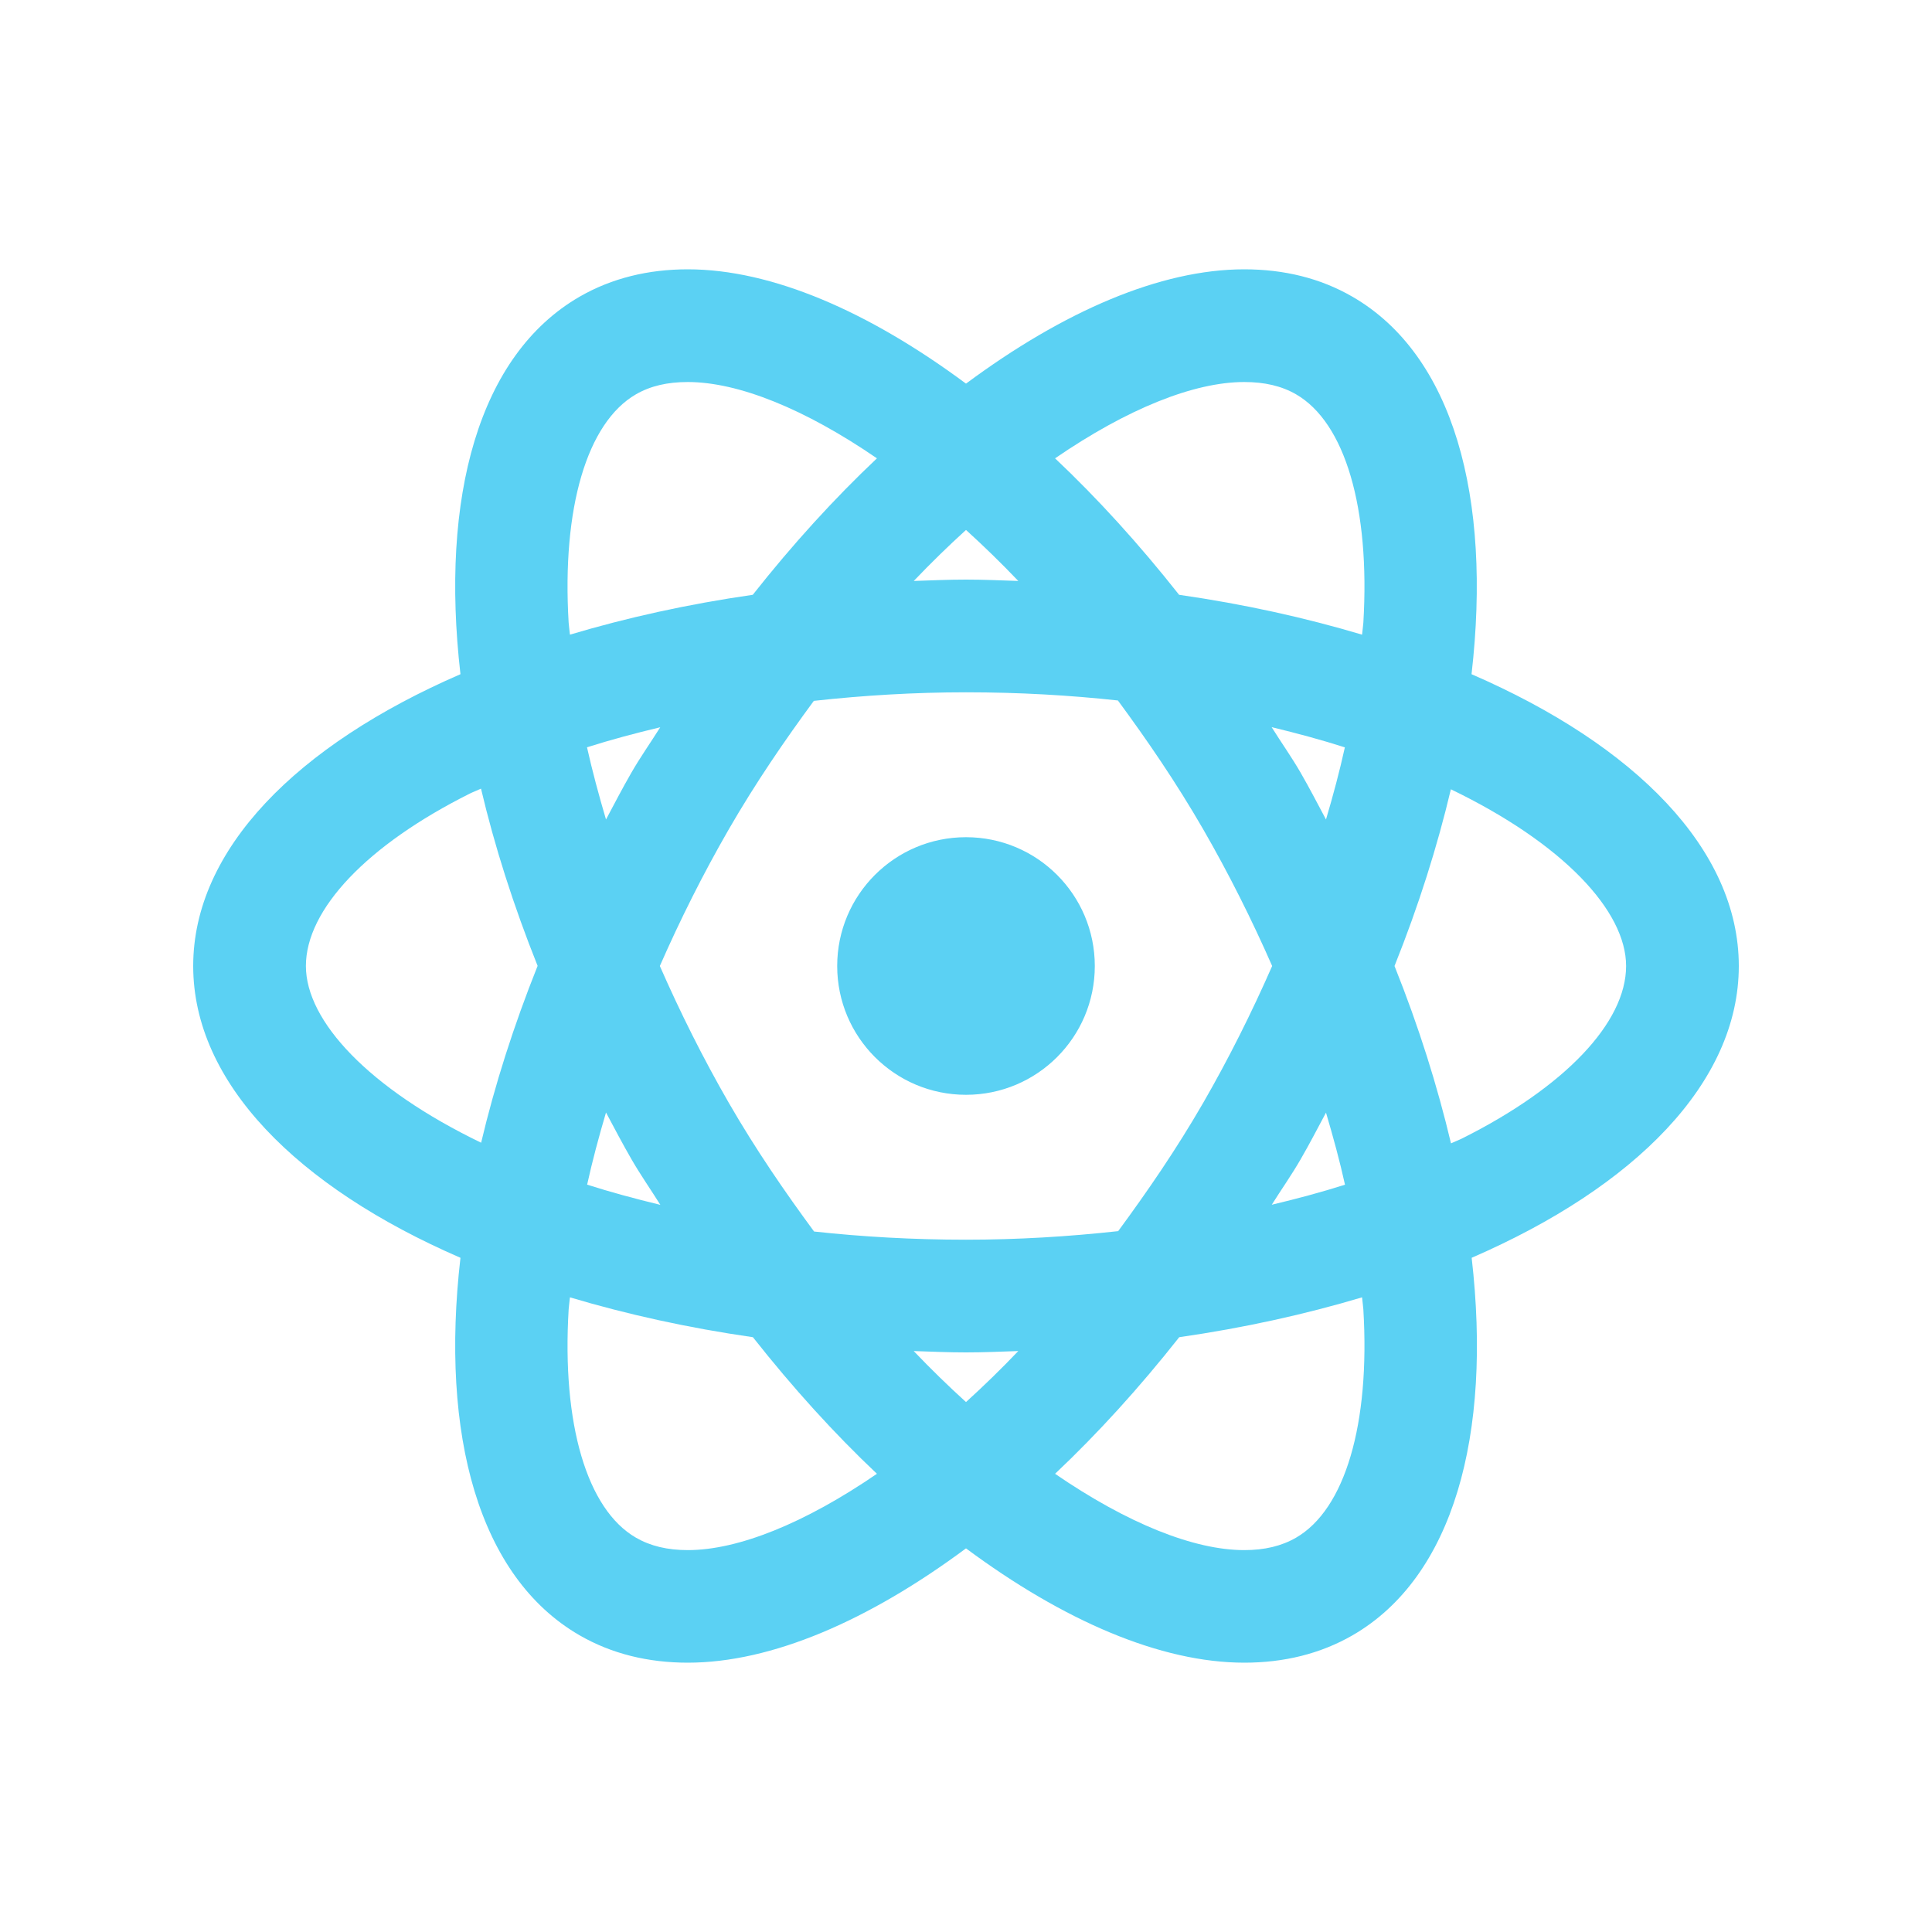
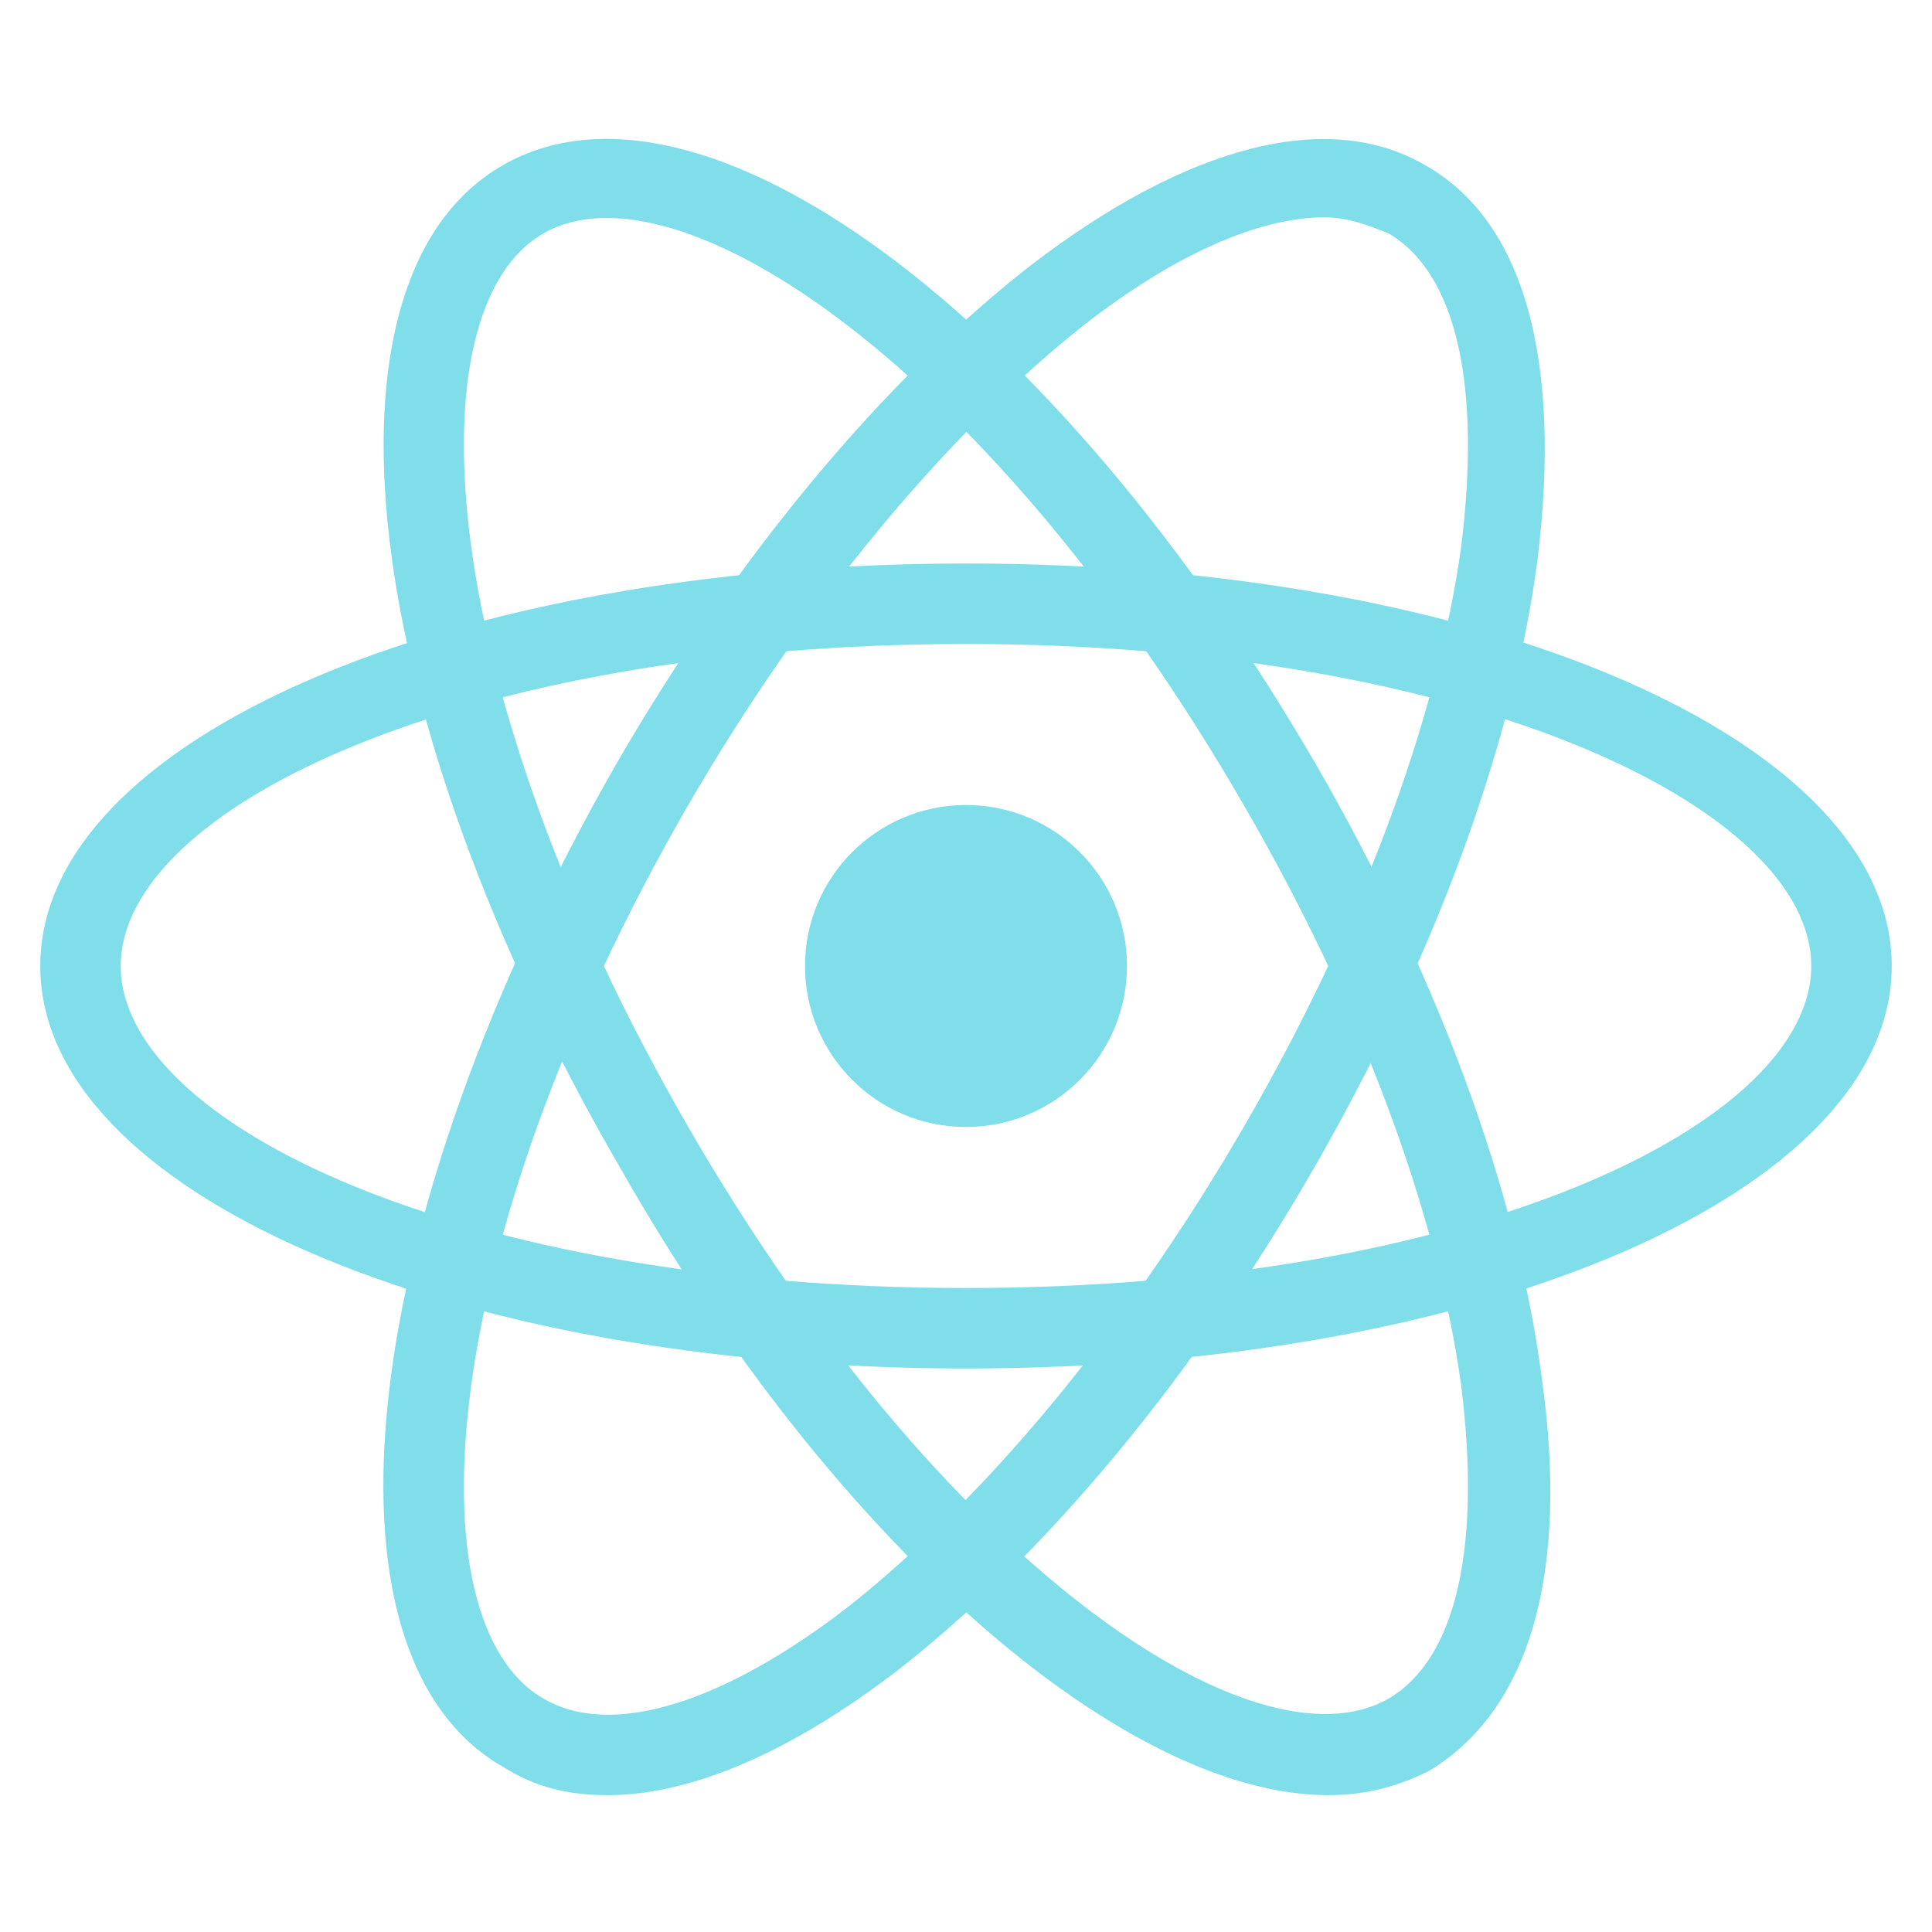
- <svg xmlns="http://www.w3.org/2000/svg" fill="#5BD1F3" viewBox="0 0 30 30" width="120px" height="120px">
-   <path d="M 10.68 4.182 C 10.069 4.182 9.502 4.318 9 4.607 C 7.431 5.513 6.834 7.721 7.15 10.469 C 4.613 11.569 3 13.189 3 15 C 3 16.811 4.613 18.431 7.15 19.531 C 6.834 22.279 7.431 24.487 9 25.393 C 9.501 25.682 10.068 25.818 10.68 25.818 C 11.982 25.818 13.488 25.165 15 24.043 C 16.512 25.165 18.02 25.818 19.322 25.818 C 19.933 25.818 20.5 25.682 21.002 25.393 C 22.571 24.487 23.168 22.279 22.852 19.531 C 25.388 18.431 27 16.811 27 15 C 27 13.189 25.387 11.569 22.85 10.469 C 23.166 7.721 22.569 5.513 21 4.607 C 20.499 4.317 19.932 4.182 19.32 4.182 C 18.018 4.182 16.512 4.835 15 5.957 C 13.488 4.835 11.982 4.182 10.68 4.182 z M 10.68 5.932 C 11.461 5.932 12.495 6.347 13.617 7.117 C 12.957 7.74 12.311 8.448 11.689 9.236 C 10.681 9.381 9.73 9.592 8.85 9.855 C 8.845 9.794 8.834 9.73 8.83 9.67 C 8.723 7.89 9.114 6.563 9.875 6.123 C 10.1 5.993 10.363 5.932 10.68 5.932 z M 19.32 5.932 C 19.636 5.932 19.9 5.993 20.125 6.123 C 20.886 6.562 21.277 7.89 21.17 9.67 C 21.166 9.73 21.155 9.794 21.15 9.855 C 20.269 9.592 19.318 9.381 18.309 9.236 C 17.687 8.448 17.043 7.74 16.383 7.117 C 17.505 6.347 18.539 5.932 19.32 5.932 z M 15 8.229 C 15.271 8.475 15.54 8.736 15.812 9.021 C 15.543 9.012 15.274 9 15 9 C 14.726 9 14.459 9.012 14.189 9.021 C 14.461 8.736 14.729 8.475 15 8.229 z M 15 10.75 C 15.829 10.75 16.614 10.796 17.359 10.877 C 17.814 11.495 18.262 12.148 18.682 12.875 C 19.084 13.572 19.44 14.285 19.754 15 C 19.44 15.715 19.084 16.43 18.682 17.127 C 18.263 17.852 17.816 18.501 17.363 19.117 C 16.592 19.202 15.8 19.25 15 19.25 C 14.171 19.25 13.386 19.204 12.641 19.123 C 12.186 18.505 11.738 17.854 11.318 17.127 C 10.916 16.43 10.56 15.715 10.246 15 C 10.56 14.285 10.916 13.572 11.318 12.875 C 11.737 12.15 12.184 11.499 12.637 10.883 C 13.408 10.798 14.2 10.75 15 10.75 z M 19.746 11.291 C 20.143 11.387 20.524 11.49 20.883 11.605 C 20.802 11.973 20.702 12.347 20.59 12.725 C 20.461 12.483 20.336 12.241 20.197 12 C 20.054 11.752 19.895 11.53 19.746 11.291 z M 10.252 11.293 C 10.103 11.531 9.945 11.753 9.803 12 C 9.664 12.241 9.539 12.483 9.41 12.725 C 9.298 12.346 9.197 11.971 9.115 11.604 C 9.48 11.488 9.861 11.386 10.252 11.293 z M 7.469 12.246 C 7.679 13.136 7.972 14.058 8.348 14.998 C 7.973 15.936 7.681 16.856 7.471 17.744 C 5.729 16.903 4.75 15.856 4.75 15 C 4.75 14.121 5.702 13.119 7.297 12.322 C 7.351 12.295 7.413 12.273 7.469 12.246 z M 22.529 12.256 C 24.271 13.097 25.25 14.144 25.25 15 C 25.25 15.879 24.298 16.881 22.703 17.678 C 22.649 17.705 22.587 17.727 22.531 17.754 C 22.32 16.864 22.031 15.941 21.654 15 C 22.029 14.063 22.319 13.143 22.529 12.256 z M 15 13 C 13.895 13 13 13.895 13 15 C 13 16.105 13.895 17 15 17 C 16.105 17 17 16.105 17 15 C 17 13.895 16.105 13 15 13 z M 9.41 17.275 C 9.539 17.517 9.666 17.759 9.805 18 C 9.948 18.248 10.105 18.471 10.254 18.709 C 9.857 18.613 9.476 18.51 9.117 18.395 C 9.198 18.027 9.298 17.654 9.41 17.275 z M 20.59 17.277 C 20.702 17.656 20.804 18.029 20.885 18.396 C 20.52 18.512 20.139 18.614 19.748 18.707 C 19.897 18.469 20.055 18.247 20.197 18 C 20.336 17.76 20.461 17.518 20.59 17.277 z M 8.85 20.145 C 9.731 20.408 10.682 20.619 11.691 20.764 C 12.313 21.552 12.957 22.262 13.617 22.885 C 12.495 23.654 11.461 24.07 10.68 24.07 C 10.364 24.07 10.1 24.007 9.875 23.877 C 9.114 23.438 8.723 22.112 8.83 20.332 C 8.834 20.271 8.845 20.206 8.85 20.145 z M 21.15 20.145 C 21.155 20.206 21.166 20.271 21.17 20.332 C 21.277 22.112 20.886 23.437 20.125 23.877 C 19.9 24.007 19.637 24.07 19.32 24.07 C 18.539 24.07 17.505 23.655 16.383 22.885 C 17.043 22.262 17.689 21.552 18.311 20.764 C 19.319 20.619 20.27 20.408 21.15 20.145 z M 14.188 20.979 C 14.457 20.988 14.726 21 15 21 C 15.274 21 15.543 20.988 15.812 20.979 C 15.54 21.264 15.271 21.525 15 21.771 C 14.729 21.525 14.46 21.264 14.188 20.979 z" />
+ <svg xmlns="http://www.w3.org/2000/svg" viewBox="0 0 48 48" width="144px" height="144px">
+   <path fill="#80deea" d="M24,34C11.1,34,1,29.6,1,24c0-5.6,10.1-10,23-10c12.9,0,23,4.4,23,10C47,29.6,36.9,34,24,34z M24,16 c-12.6,0-21,4.1-21,8c0,3.9,8.4,8,21,8s21-4.1,21-8C45,20.1,36.6,16,24,16z" />
+   <path fill="#80deea" d="M15.1,44.6c-1,0-1.8-0.2-2.6-0.7C7.6,41.1,8.9,30.2,15.3,19l0,0c3-5.2,6.7-9.6,10.3-12.4c3.9-3,7.4-3.9,9.8-2.5 c2.5,1.4,3.4,4.9,2.8,9.8c-0.6,4.6-2.6,10-5.6,15.2c-3,5.2-6.7,9.6-10.3,12.4C19.7,43.5,17.2,44.6,15.1,44.6z M32.9,5.4 c-1.6,0-3.7,0.9-6,2.7c-3.4,2.7-6.9,6.9-9.8,11.9l0,0c-6.3,10.9-6.9,20.3-3.6,22.2c1.7,1,4.5,0.1,7.6-2.3c3.4-2.7,6.9-6.9,9.8-11.9 c2.9-5,4.8-10.1,5.4-14.4c0.5-4-0.1-6.8-1.8-7.8C34,5.6,33.5,5.4,32.9,5.4z" />
+   <path fill="#80deea" d="M33,44.6c-5,0-12.2-6.1-17.6-15.6C8.9,17.8,7.6,6.9,12.5,4.1l0,0C17.4,1.3,26.2,7.8,32.7,19 c3,5.2,5,10.6,5.6,15.2c0.7,4.9-0.3,8.3-2.8,9.8C34.7,44.4,33.9,44.6,33,44.6z M13.5,5.8c-3.3,1.9-2.7,11.3,3.6,22.2 c6.3,10.9,14.1,16.1,17.4,14.2c1.7-1,2.3-3.8,1.8-7.8c-0.6-4.3-2.5-9.4-5.4-14.4C24.6,9.1,16.8,3.9,13.5,5.8L13.5,5.8z" />
+   <circle cx="24" cy="24" r="4" fill="#80deea" />
</svg>
